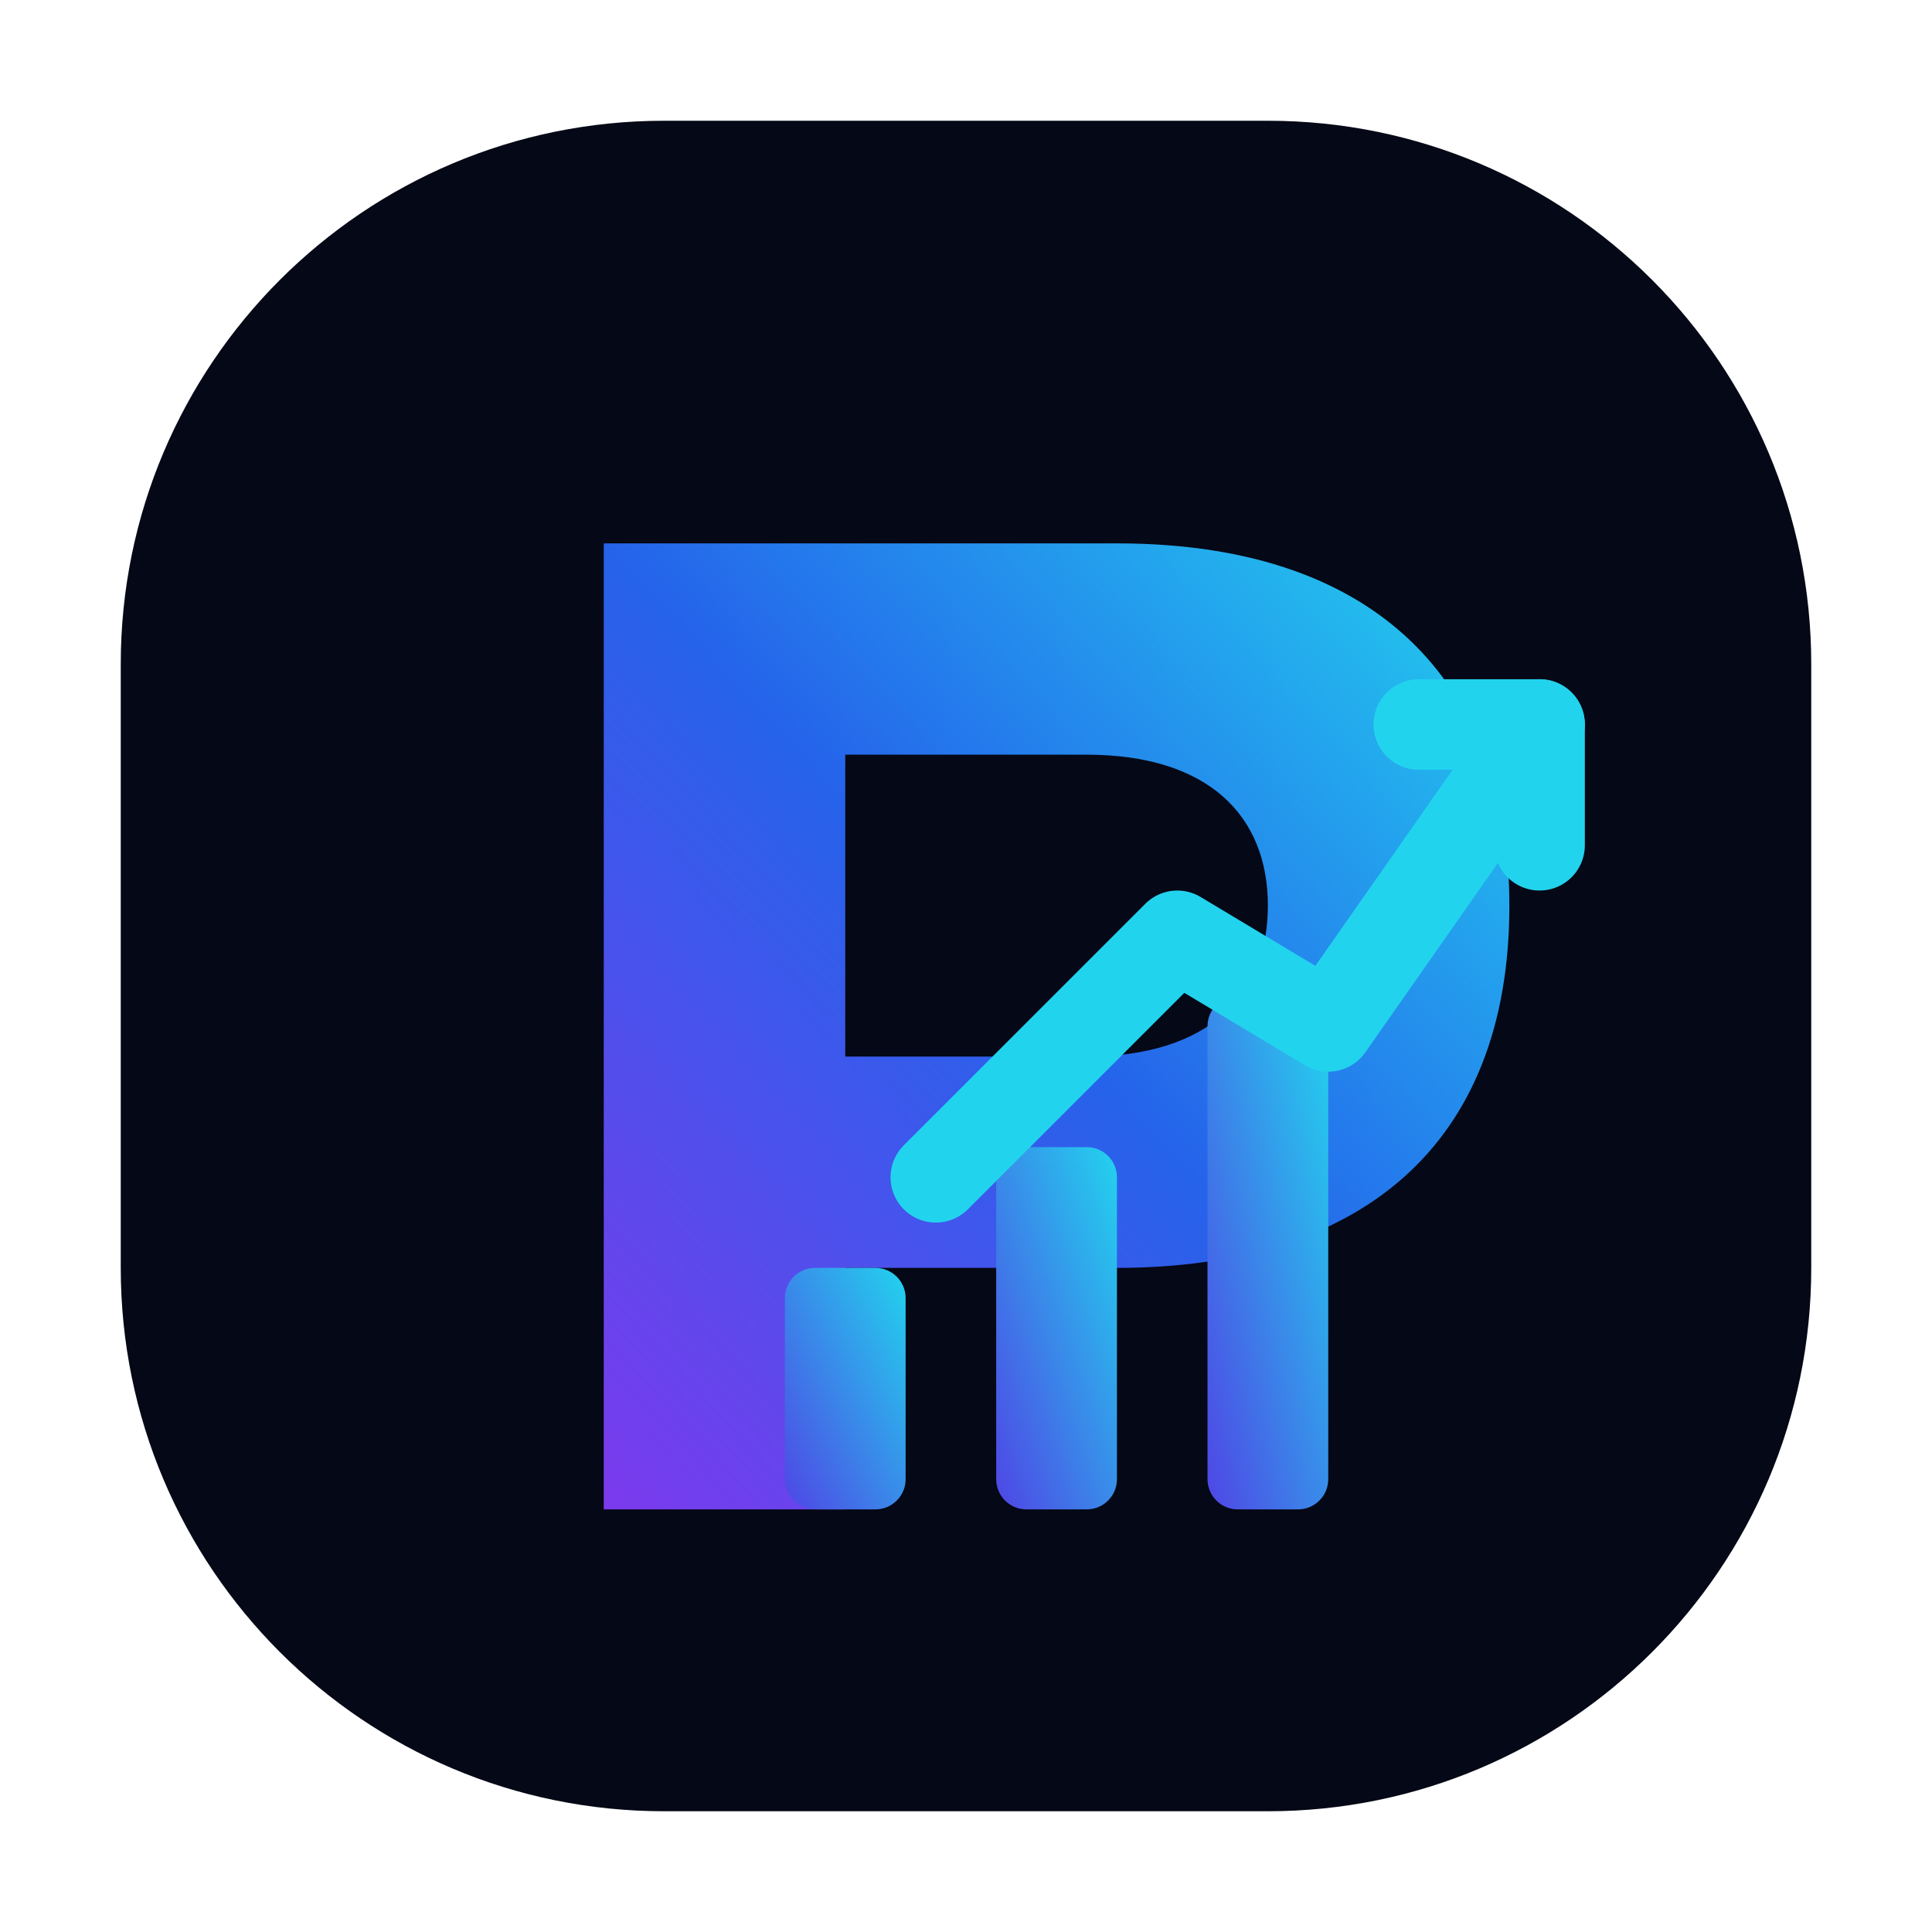
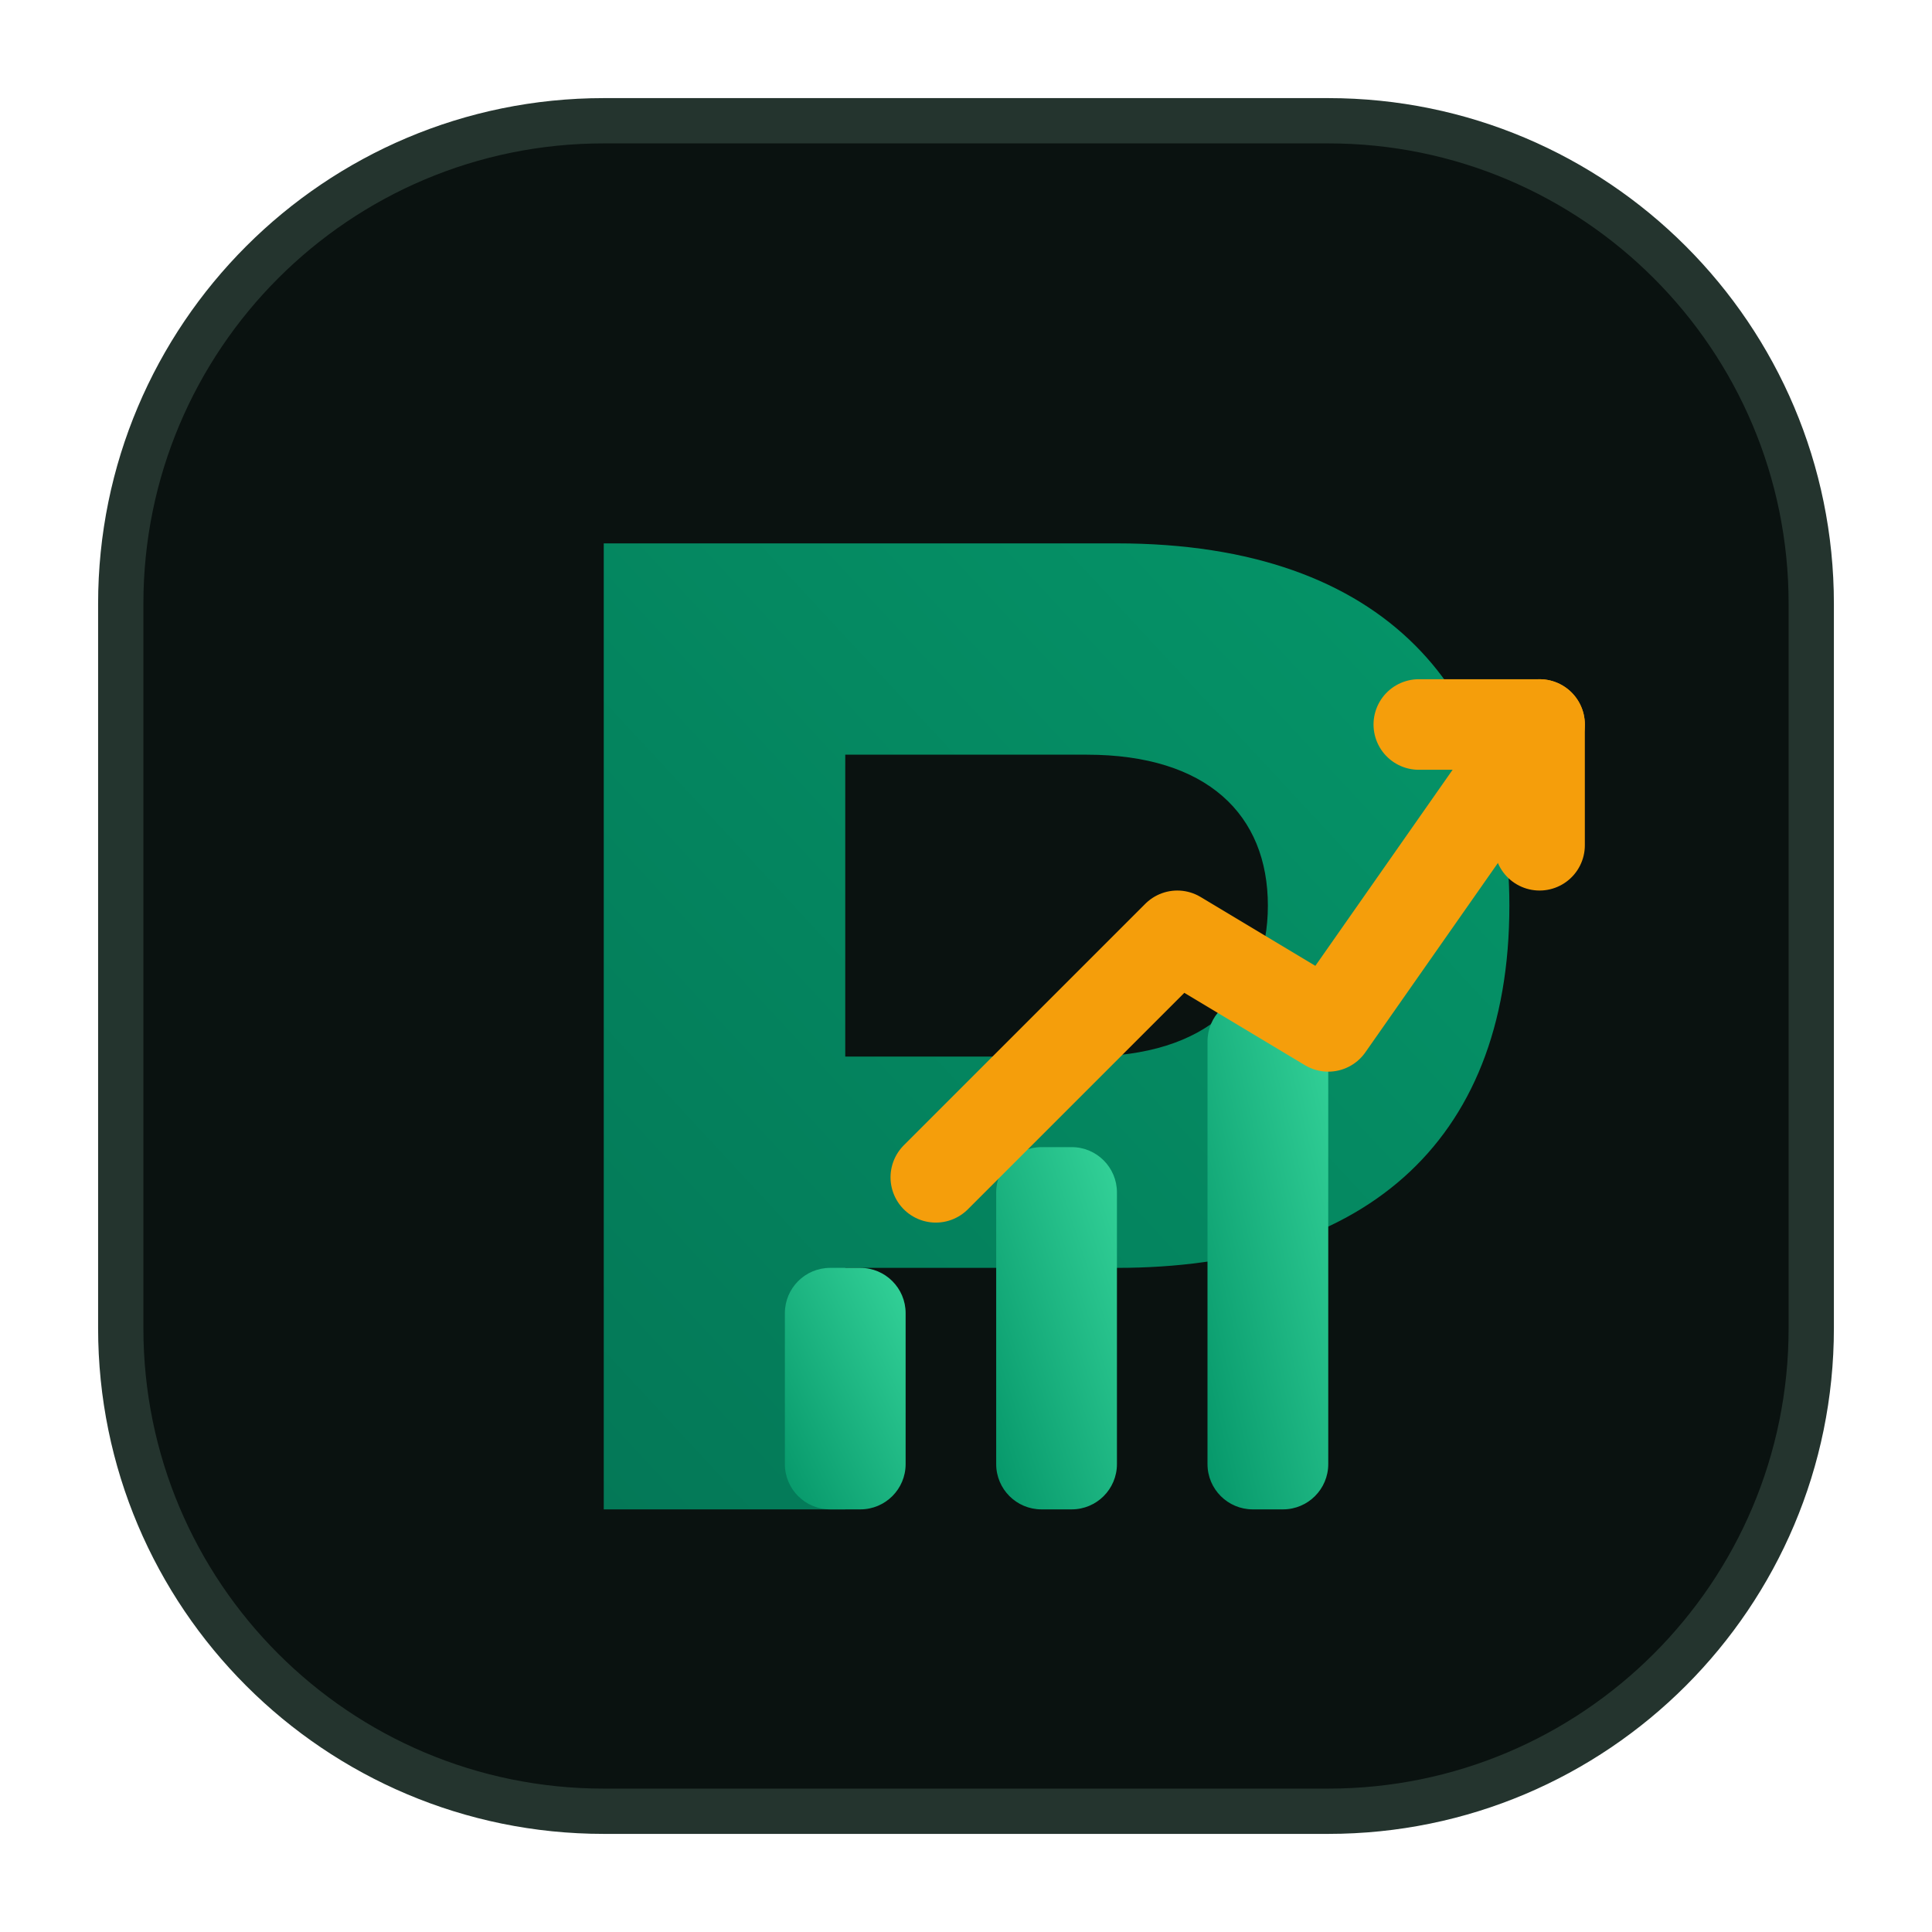
<svg xmlns="http://www.w3.org/2000/svg" viewBox="0 0 64 64">
  <defs>
    <linearGradient id="g1" x1="0%" y1="100%" x2="100%" y2="0%">
-       <stop offset="0%" stop-color="#7c3aed" />
-       <stop offset="50%" stop-color="#2563eb" />
-       <stop offset="100%" stop-color="#22d3ee" />
+       <stop offset="0%" stop-color="#047857" />
+       <stop offset="100%" stop-color="#059669" />
    </linearGradient>
    <linearGradient id="g2" x1="0%" y1="100%" x2="100%" y2="0%">
-       <stop offset="0%" stop-color="#4f46e5" />
-       <stop offset="100%" stop-color="#22d3ee" />
+       <stop offset="0%" stop-color="#059669" />
+       <stop offset="100%" stop-color="#34D399" />
    </linearGradient>
  </defs>
-   <rect x="4" y="4" width="56" height="56" rx="18" fill="#050816" />
+   <rect x="4" y="4" width="56" height="56" rx="16" fill="#0A1210" stroke="#24342E" stroke-width="1.5" />
  <path d="M20 50V18H37C46 18 50 23 50 30C50 38 45 42 37 42H28V50H20ZM28 35H36C40 35 42 33 42 30C42 27 40 25 36 25H28V35Z" fill="url(#g1)" />
-   <rect x="26" y="42" width="4" height="8" rx="1" fill="url(#g2)" />
-   <rect x="33" y="38" width="4" height="12" rx="1" fill="url(#g2)" />
-   <rect x="40" y="33" width="4" height="17" rx="1" fill="url(#g2)" />
-   <path d="M31 39L39 31L44 34L51 24" fill="none" stroke="#22d3ee" stroke-width="3" stroke-linecap="round" stroke-linejoin="round" />
-   <path d="M47 24H51V28" fill="none" stroke="#22d3ee" stroke-width="3" stroke-linecap="round" stroke-linejoin="round" />
+   <rect x="26" y="42" width="4" height="8" rx="1.5" fill="url(#g2)" />
+   <rect x="33" y="38" width="4" height="12" rx="1.5" fill="url(#g2)" />
+   <rect x="40" y="33" width="4" height="17" rx="1.5" fill="url(#g2)" />
+   <path d="M31 39L39 31L44 34L51 24" fill="none" stroke="#F59E0B" stroke-width="3" stroke-linecap="round" stroke-linejoin="round" />
+   <path d="M47 24H51V28" fill="none" stroke="#F59E0B" stroke-width="3" stroke-linecap="round" stroke-linejoin="round" />
</svg>
